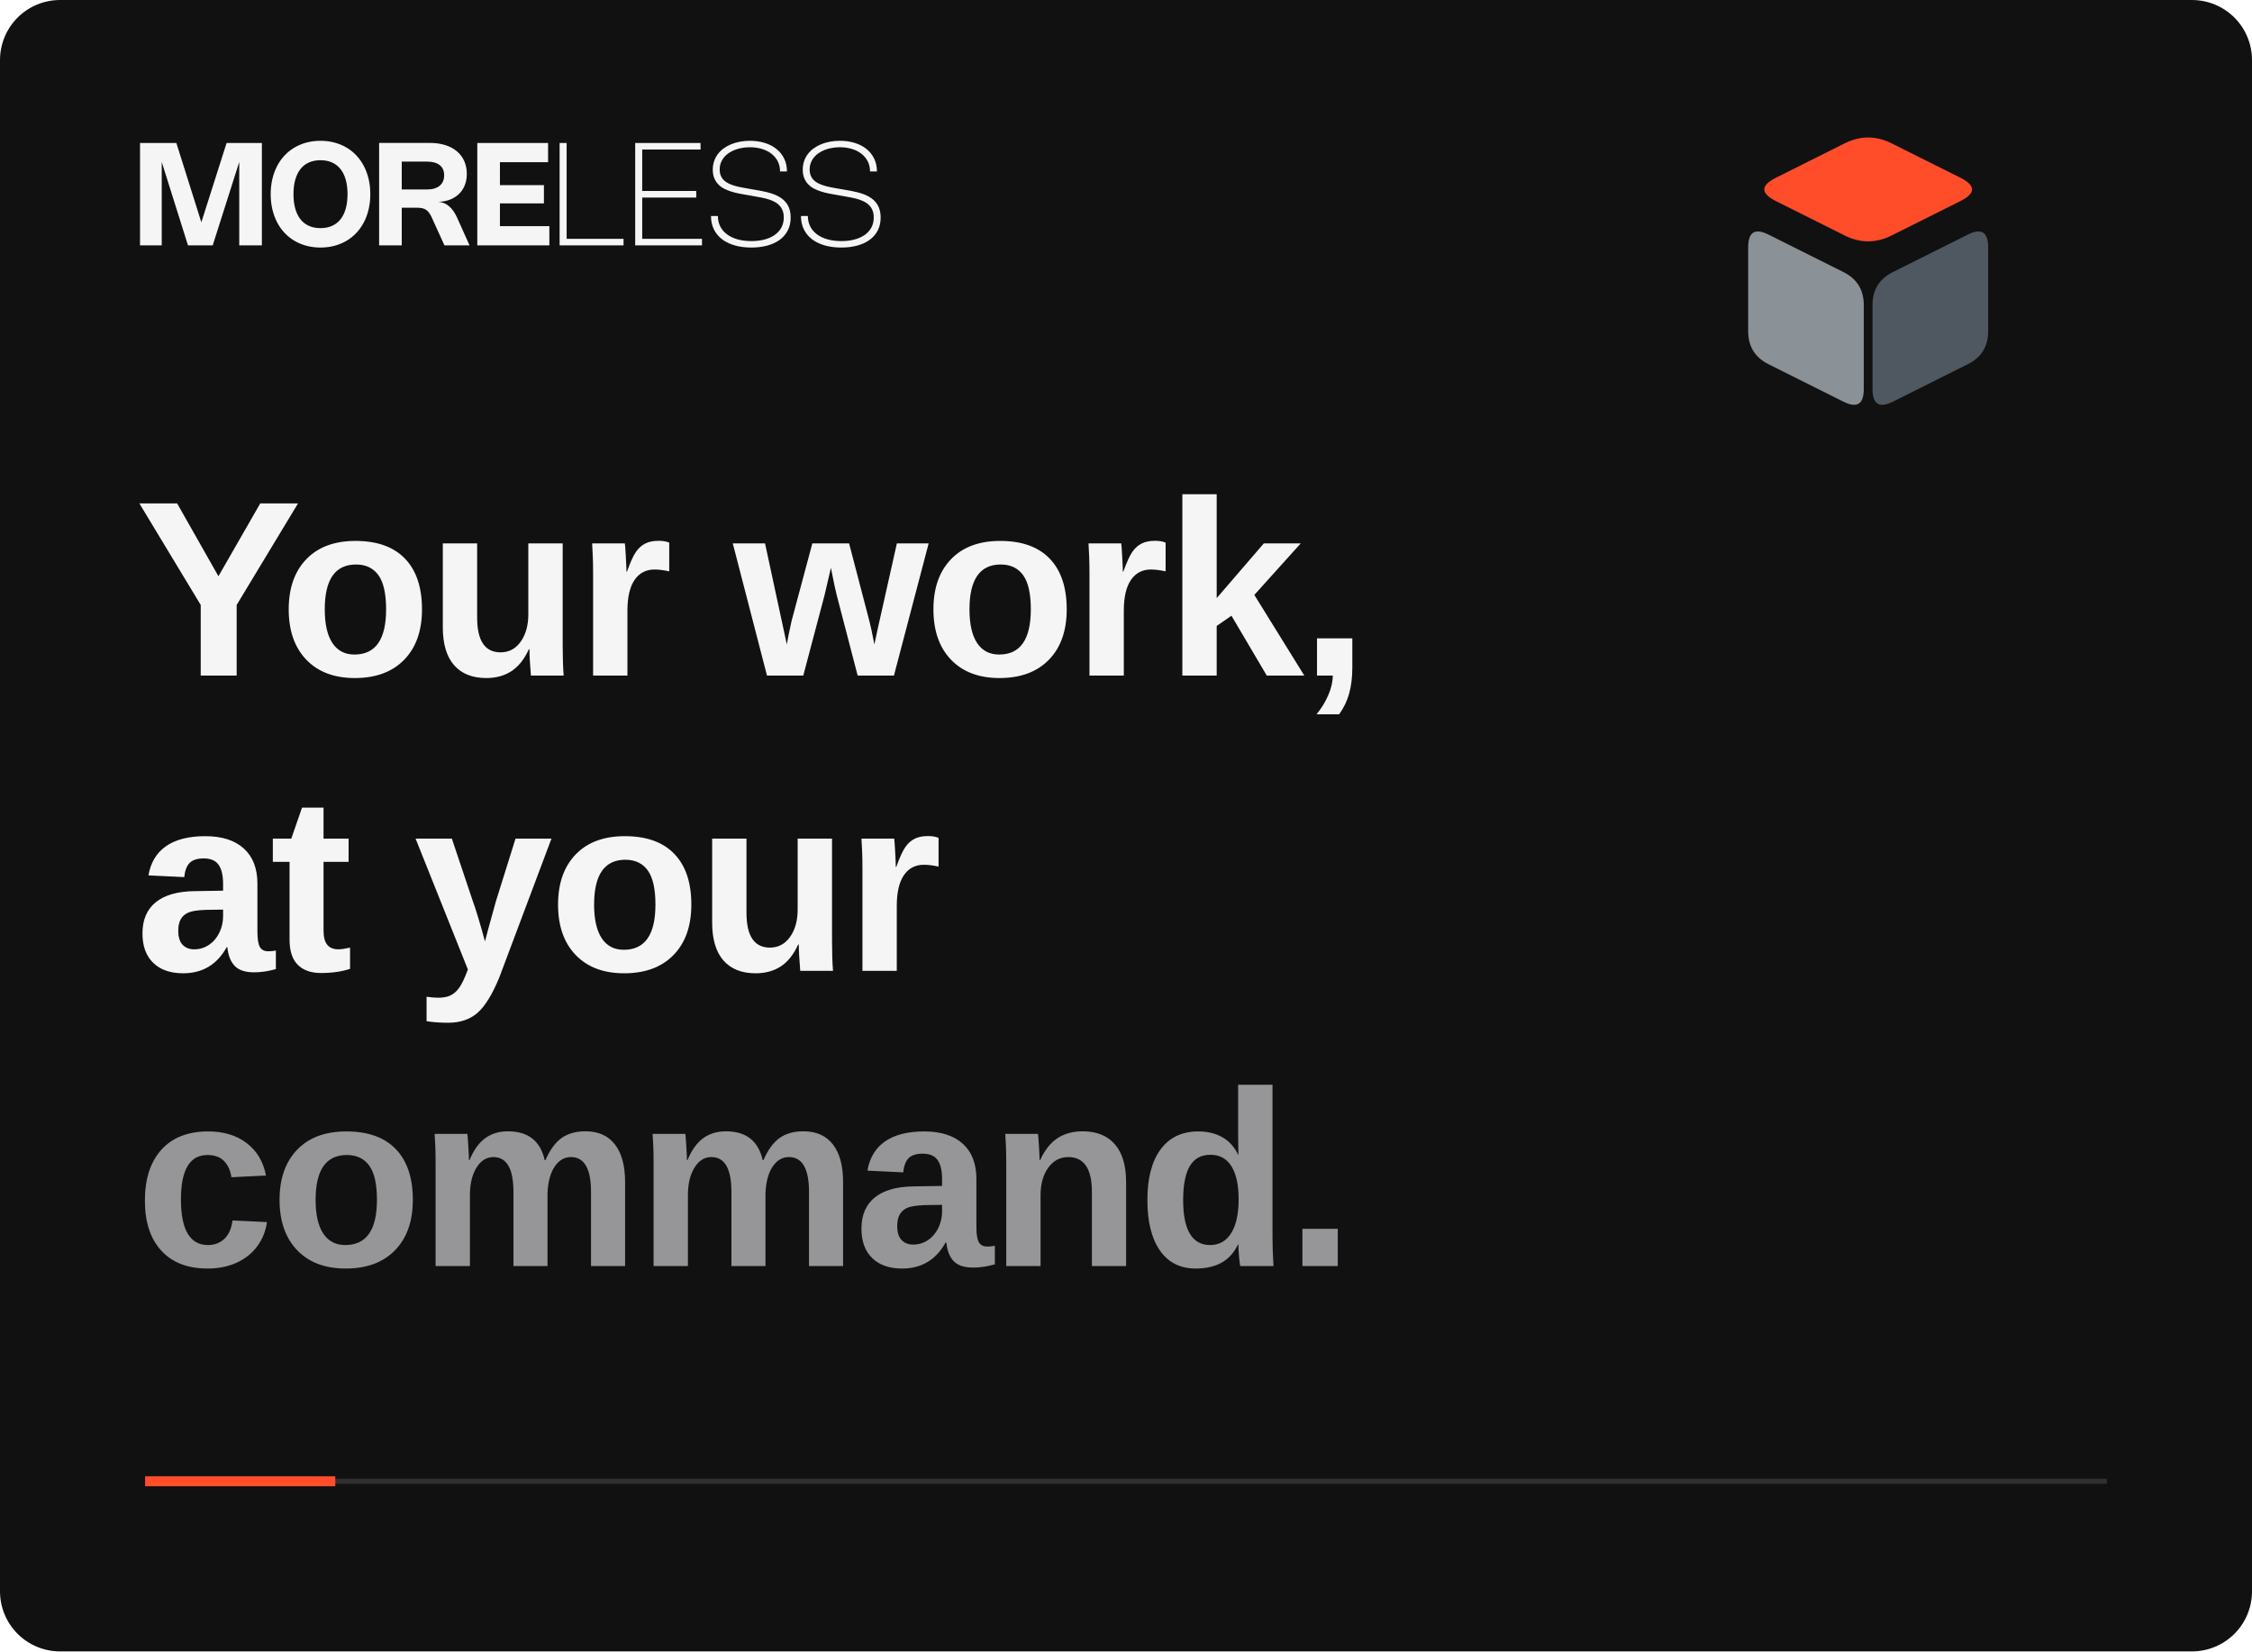
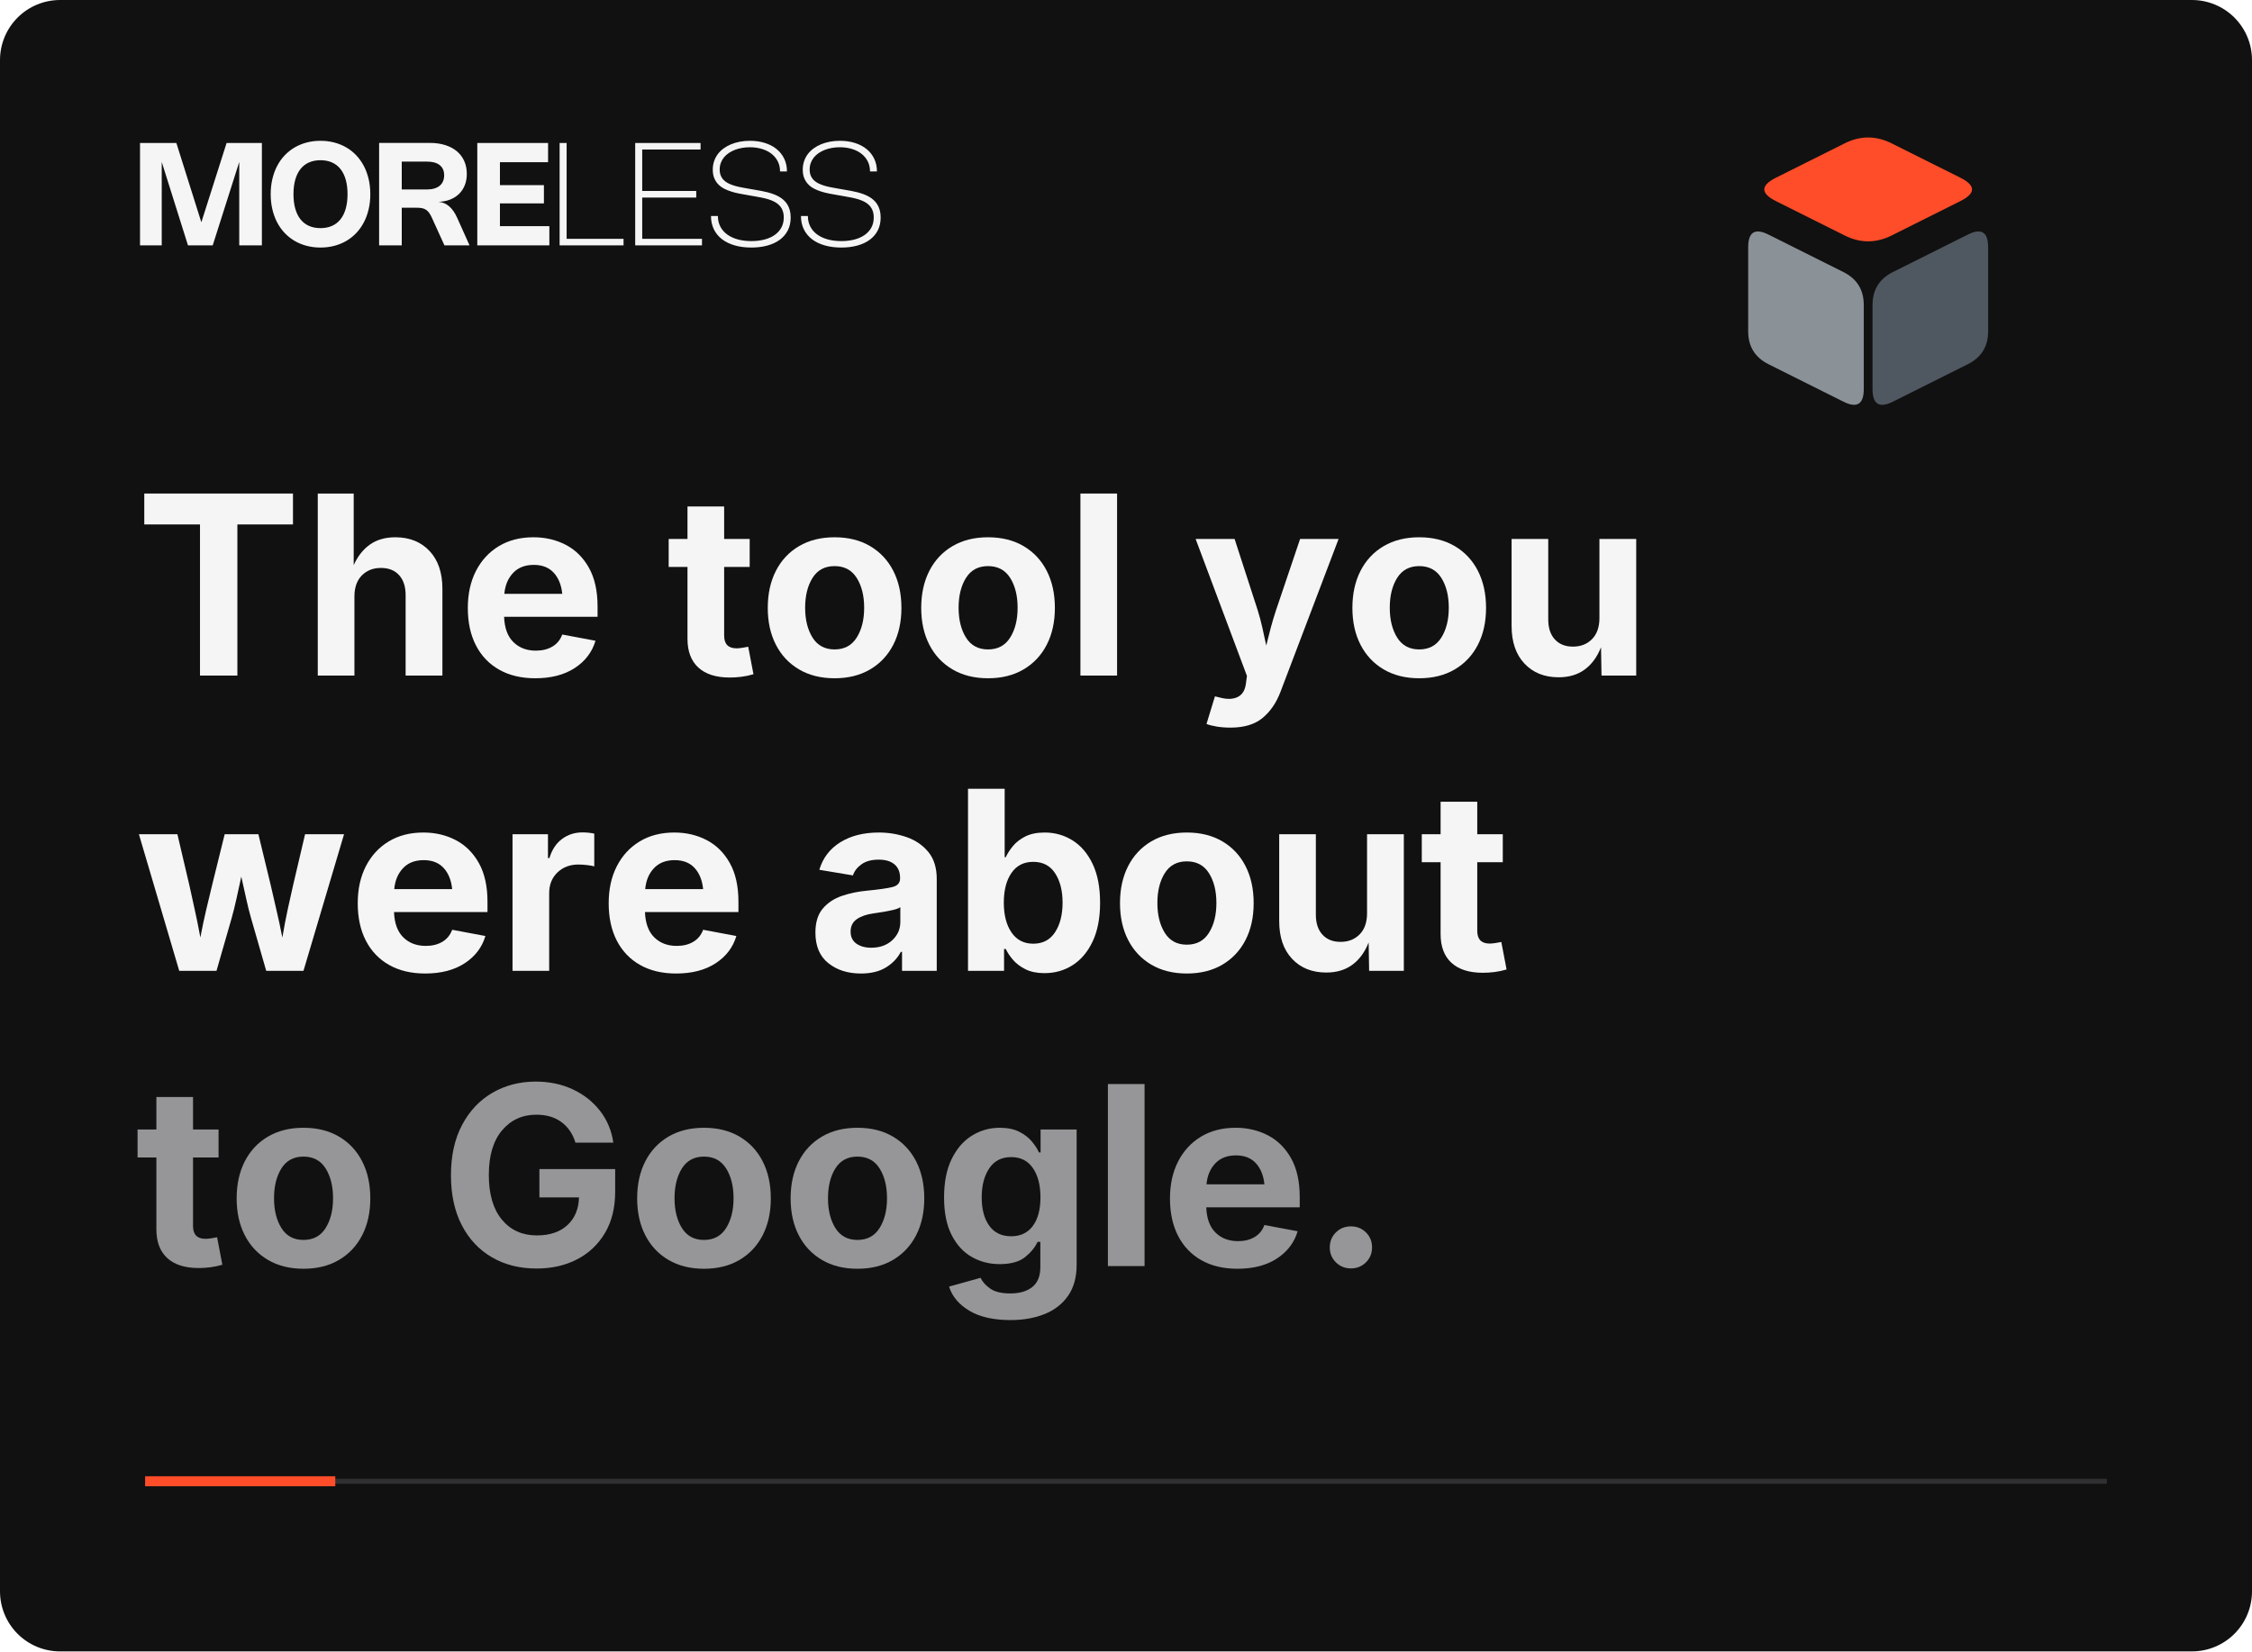
<svg xmlns="http://www.w3.org/2000/svg" width="900" height="660">
  <path fill="#111" d="M0 636L0 24Q0 23.411 0.029 22.822Q0.058 22.234 0.116 21.648Q0.173 21.061 0.26 20.478Q0.346 19.896 0.461 19.318Q0.576 18.74 0.719 18.168Q0.862 17.597 1.033 17.033Q1.204 16.469 1.403 15.915Q1.601 15.36 1.827 14.816Q2.052 14.271 2.304 13.739Q2.556 13.206 2.834 12.686Q3.112 12.167 3.415 11.662Q3.717 11.156 4.045 10.666Q4.372 10.176 4.723 9.703Q5.074 9.23 5.448 8.775Q5.822 8.319 6.217 7.883Q6.613 7.446 7.029 7.029Q7.446 6.613 7.883 6.217Q8.319 5.822 8.775 5.448Q9.23 5.074 9.703 4.723Q10.176 4.372 10.666 4.045Q11.156 3.717 11.662 3.415Q12.167 3.112 12.686 2.834Q13.206 2.556 13.739 2.304Q14.271 2.052 14.816 1.827Q15.36 1.601 15.915 1.403Q16.469 1.204 17.033 1.033Q17.597 0.862 18.168 0.719Q18.74 0.576 19.318 0.461Q19.896 0.346 20.478 0.26Q21.061 0.173 21.648 0.116Q22.234 0.058 22.822 0.029Q23.411 0 24 0L876 0Q876.589 0 877.178 0.029Q877.766 0.058 878.352 0.116Q878.939 0.173 879.521 0.26Q880.104 0.346 880.682 0.461Q881.26 0.576 881.831 0.719Q882.403 0.862 882.967 1.033Q883.531 1.204 884.085 1.403Q884.64 1.601 885.184 1.827Q885.729 2.052 886.261 2.304Q886.794 2.556 887.313 2.834Q887.833 3.112 888.338 3.415Q888.844 3.717 889.334 4.045Q889.823 4.372 890.297 4.723Q890.77 5.074 891.225 5.448Q891.681 5.822 892.117 6.217Q892.554 6.613 892.97 7.029Q893.387 7.446 893.783 7.883Q894.178 8.319 894.552 8.775Q894.926 9.23 895.277 9.703Q895.628 10.176 895.955 10.666Q896.282 11.156 896.585 11.662Q896.888 12.167 897.166 12.686Q897.444 13.206 897.696 13.739Q897.948 14.271 898.173 14.816Q898.398 15.36 898.597 15.915Q898.795 16.469 898.966 17.033Q899.138 17.597 899.281 18.168Q899.424 18.74 899.539 19.318Q899.654 19.896 899.74 20.478Q899.827 21.061 899.884 21.648Q899.942 22.234 899.971 22.822Q900 23.411 900 24L900 636Q900 636.589 899.971 637.178Q899.942 637.766 899.884 638.352Q899.827 638.939 899.74 639.521Q899.654 640.104 899.539 640.682Q899.424 641.26 899.281 641.831Q899.138 642.403 898.967 642.967Q898.796 643.531 898.597 644.085Q898.398 644.64 898.173 645.184Q897.948 645.729 897.696 646.261Q897.444 646.794 897.166 647.313Q896.888 647.833 896.585 648.338Q896.282 648.844 895.955 649.334Q895.628 649.823 895.277 650.297Q894.926 650.77 894.552 651.225Q894.178 651.681 893.783 652.117Q893.387 652.554 892.97 652.971Q892.554 653.387 892.117 653.783Q891.681 654.178 891.225 654.552Q890.77 654.926 890.297 655.277Q889.823 655.628 889.334 655.955Q888.844 656.282 888.338 656.585Q887.833 656.888 887.313 657.166Q886.794 657.444 886.261 657.696Q885.729 657.948 885.184 658.173Q884.64 658.399 884.085 658.597Q883.531 658.796 882.967 658.967Q882.403 659.138 881.831 659.281Q881.26 659.424 880.682 659.539Q880.104 659.654 879.522 659.74Q878.939 659.827 878.352 659.884Q877.766 659.942 877.178 659.971Q876.589 660 876 660L24 660Q23.411 660 22.822 659.971Q22.234 659.942 21.648 659.884Q21.061 659.827 20.478 659.74Q19.896 659.654 19.318 659.539Q18.74 659.424 18.168 659.281Q17.597 659.138 17.033 658.967Q16.469 658.796 15.915 658.597Q15.36 658.399 14.816 658.173Q14.271 657.948 13.739 657.696Q13.206 657.444 12.686 657.166Q12.167 656.888 11.662 656.585Q11.156 656.282 10.666 655.955Q10.176 655.628 9.703 655.277Q9.23 654.926 8.775 654.552Q8.319 654.178 7.883 653.783Q7.446 653.387 7.029 652.971Q6.613 652.554 6.217 652.117Q5.822 651.681 5.448 651.225Q5.074 650.77 4.723 650.297Q4.372 649.823 4.045 649.334Q3.717 648.844 3.415 648.338Q3.112 647.833 2.834 647.313Q2.556 646.794 2.304 646.261Q2.052 645.729 1.827 645.184Q1.601 644.64 1.403 644.085Q1.204 643.531 1.033 642.967Q0.862 642.403 0.719 641.831Q0.576 641.26 0.461 640.682Q0.346 640.104 0.26 639.521Q0.173 638.939 0.116 638.352Q0.058 637.766 0.029 637.178Q0 636.589 0 636Z" />
  <path fill="#F5F5F5" transform="matrix(0.1 0 0 0.1 54 48)" d="M506.598 91.334L506.598 500.74L416.129 500.74L416.129 167.35L310.051 500.74L211.285 500.74L106.348 167.21L106.348 500.74L19.598 500.74L19.598 91.334L164.754 91.334L264.676 408.412L365.598 91.334L506.598 91.334ZM541.803 296.037Q541.803 263.834 548.459 235.569C552.897 216.717 559.217 199.393 567.429 183.599Q579.738 159.898 597.491 141.147Q615.238 122.397 637.288 109.444Q659.332 96.494 685.459 89.615Q711.583 82.741 740.788 82.74Q769.989 82.741 796.116 89.615Q822.237 96.495 844.35 109.444Q866.475 122.397 884.147 141.147Q901.833 159.897 914.209 183.6C922.467 199.393 928.819 216.737 933.256 235.631Q939.913 263.976 939.913 296.037Q939.913 328.101 933.256 356.444C928.819 375.342 922.467 392.69 914.209 408.49Q901.832 432.179 884.147 450.928Q866.475 469.68 844.35 482.631Q822.237 495.586 796.116 502.459Q769.989 509.333 740.788 509.334Q711.582 509.333 685.459 502.459Q659.332 495.586 637.288 482.631Q615.238 469.68 597.491 450.928Q579.738 432.178 567.428 408.49Q555.115 384.79 548.459 356.444Q541.803 328.101 541.803 296.037M632.85 296.037Q632.85 328.82 640.069 354.162Q647.301 379.492 661.038 396.74C670.202 408.24 681.491 416.951 694.897 422.865Q715.017 431.741 740.787 431.74Q766.552 431.741 786.663 422.865C800.069 416.951 811.373 408.24 820.584 396.74Q834.414 379.491 841.631 354.162C846.451 337.268 848.866 317.892 848.866 296.037Q848.864 263.26 841.631 237.927Q834.413 212.585 820.584 195.334Q806.771 178.085 786.663 169.209C773.256 163.295 757.963 160.334 740.788 160.334C723.608 160.334 708.311 163.295 694.897 169.209Q674.787 178.085 661.037 195.334C651.881 206.834 644.889 221.034 640.069 237.928Q632.849 263.259 632.85 296.038M975.118 500.74L975.118 91.194L1177.68 91.194C1200.68 91.194 1221.313 94.108 1239.587 99.928Q1267.007 108.664 1286.117 124.772Q1305.225 140.867 1315.383 163.772Q1325.556 186.681 1325.555 215.022Q1325.555 239.788 1317.54 260.037Q1309.522 280.287 1294.696 294.819C1284.821 304.506 1272.891 312.096 1258.915 317.584Q1237.945 325.822 1212.04 326.678Q1236.507 328.4 1255.18 344.647Q1273.866 360.884 1287.337 391.084L1336.571 500.74L1236.227 500.74L1186.555 391.381Q1181.115 379.211 1175.525 371.271Q1169.945 363.321 1162.93 358.6C1158.25 355.444 1152.883 353.248 1146.82 352.006Q1137.741 350.147 1124.993 350.146L1065.587 350.146L1065.587 500.74L975.118 500.74ZM1167.228 277.147Q1183.257 277.147 1195.852 273.35Q1208.462 269.554 1217.18 262.334Q1225.91 255.103 1230.493 244.584Q1235.086 234.054 1235.087 220.6Q1235.085 194.117 1217.477 180.022Q1199.864 165.912 1167.087 165.912L1065.587 165.912L1065.587 277.147L1167.228 277.147ZM1650.349 91.334L1650.349 168.35L1457.959 168.35L1457.959 259.819L1633.755 259.819L1633.755 332.834L1457.958 332.834L1457.958 423.724L1655.505 423.724L1655.505 500.74L1367.489 500.74L1367.489 91.334L1650.349 91.334ZM1724.524 91.334L1724.524 474.537L1951.977 474.537L1951.977 500.74L1696.46 500.74L1696.46 91.334L1724.524 91.334ZM2259.756 91.334L2259.756 117.537L2026.568 117.537L2026.568 283.303L2242.568 283.303L2242.568 309.631L2026.568 309.631L2026.568 474.537L2265.474 474.537L2265.474 500.74L1998.506 500.74L1998.506 91.334L2259.756 91.334ZM2457.018 82.74Q2489.501 82.74 2516.705 91.272C2534.838 96.952 2550.444 105.084 2563.518 115.678Q2583.124 131.557 2594.08 154.256Q2605.032 176.945 2605.033 205.146L2577.393 205.146Q2577.391 182.805 2568.377 164.99Q2559.359 147.166 2543.252 134.569Q2527.157 121.978 2505.033 115.24C2490.291 110.752 2474.19 108.506 2456.721 108.506C2445.94 108.506 2435.463 109.393 2425.299 111.162Q2410.063 113.805 2396.674 119.037Q2383.28 124.257 2372.111 131.85Q2360.954 139.43 2353.002 149.319Q2345.062 159.195 2340.627 171.287C2337.667 179.35 2336.19 188.061 2336.19 197.412C2336.19 206.862 2337.666 215.069 2340.627 222.037Q2345.064 232.477 2352.94 240.209C2358.19 245.365 2364.416 249.689 2371.627 253.178Q2382.437 258.4 2395.315 262.256Q2408.204 266.116 2422.58 268.834Q2437.2 271.595 2451.861 274.131L2479.205 278.865Q2491.134 280.928 2503.033 283.162Q2515.283 285.45 2527.361 288.522Q2539.361 291.571 2550.986 295.834C2558.674 298.647 2565.947 301.987 2572.815 305.85Q2583.125 311.649 2591.783 319.381Q2600.439 327.102 2606.674 337.271Q2612.906 347.431 2616.408 360.241Q2619.907 373.054 2619.908 389.225Q2619.908 418.428 2608.378 440.835Q2596.858 463.242 2576.033 478.49Q2555.205 493.727 2526.283 501.522Q2497.375 509.333 2462.736 509.334Q2426.232 509.334 2396.456 500.803Q2366.686 492.289 2345.564 476.115Q2324.453 459.946 2312.923 436.475Q2301.405 412.992 2301.407 383.209L2329.032 383.209Q2329.03 406.835 2338.767 425.522Q2348.498 444.194 2366.11 457.084Q2383.718 469.964 2408.345 476.772C2424.76 481.302 2442.939 483.569 2462.876 483.569Q2490.796 483.571 2514.487 477.49Q2538.171 471.396 2555.487 459.444C2567.037 451.474 2576.057 441.624 2582.549 429.881Q2592.282 412.275 2592.282 389.225Q2592.28 373.193 2587.626 361.381Q2582.983 349.568 2574.814 340.991Q2566.657 332.401 2555.564 326.6Q2544.468 320.804 2531.439 316.725C2522.76 314.006 2513.626 311.717 2504.032 309.85Q2489.564 307.042 2475.049 304.49L2445.705 299.334Q2430.073 296.675 2414.502 293.678Q2398.645 290.647 2383.221 285.881Q2367.971 281.147 2354.377 274.209Q2340.784 267.271 2330.611 256.819C2323.838 249.849 2318.471 241.576 2314.502 231.99Q2308.563 217.602 2308.565 198.131Q2308.565 179.945 2313.861 164.35C2317.393 153.944 2322.354 144.47 2328.752 135.928Q2338.344 123.118 2351.862 113.24Q2365.392 103.366 2381.846 96.569Q2398.312 89.759 2417.346 86.256C2430.041 83.912 2443.268 82.74 2457.018 82.74M2816.608 82.74Q2849.091 82.74 2876.296 91.272C2894.428 96.952 2910.034 105.084 2923.108 115.678Q2942.713 131.557 2953.671 154.256Q2964.623 176.945 2964.624 205.146L2936.984 205.146C2936.984 190.252 2933.975 176.866 2927.967 164.99Q2918.951 147.166 2902.842 134.569Q2886.748 121.978 2864.624 115.24Q2842.513 108.507 2816.311 108.506C2805.53 108.506 2795.053 109.393 2784.889 111.162Q2769.654 113.805 2756.264 119.037Q2742.869 124.257 2731.702 131.85Q2720.544 139.43 2712.592 149.319Q2704.654 159.195 2700.217 171.287C2697.257 179.35 2695.78 188.061 2695.78 197.412Q2695.779 211.586 2700.217 222.037Q2704.655 232.477 2712.53 240.209Q2720.404 247.944 2731.217 253.178Q2742.027 258.4 2754.905 262.256C2763.499 264.83 2772.584 267.022 2782.171 268.834Q2796.79 271.595 2811.451 274.131L2838.796 278.865Q2850.725 280.928 2862.624 283.162Q2874.874 285.45 2886.951 288.522Q2898.952 291.571 2910.576 295.834C2918.263 298.647 2925.536 301.987 2932.404 305.85C2939.279 309.717 2945.599 314.225 2951.373 319.381Q2960.029 327.102 2966.263 337.271C2970.42 344.045 2973.662 351.701 2975.998 360.241Q2979.497 373.054 2979.498 389.225Q2979.498 418.428 2967.966 440.835Q2956.446 463.242 2935.623 478.49Q2914.793 493.727 2885.873 501.522C2866.599 506.729 2845.42 509.334 2822.326 509.334Q2785.822 509.334 2756.045 500.803Q2726.278 492.289 2705.154 476.115Q2684.044 459.946 2672.514 436.475Q2660.996 412.992 2660.998 383.209L2688.623 383.209Q2688.621 406.835 2698.357 425.522Q2708.088 444.194 2725.701 457.084Q2743.308 469.964 2767.935 476.772C2784.349 481.302 2802.529 483.569 2822.466 483.569Q2850.386 483.571 2874.076 477.49Q2897.761 471.396 2915.076 459.444C2926.626 451.474 2935.646 441.624 2942.138 429.881Q2951.872 412.275 2951.873 389.225C2951.873 378.537 2950.318 369.256 2947.216 361.381C2944.123 353.506 2939.849 346.709 2934.404 340.991Q2926.247 332.401 2915.154 326.6Q2904.058 320.804 2891.029 316.725C2882.349 314.006 2873.216 311.717 2863.623 309.85Q2849.154 307.042 2834.638 304.49L2805.295 299.334Q2789.662 296.675 2774.091 293.678Q2758.234 290.647 2742.811 285.881Q2727.559 281.147 2713.966 274.209Q2700.373 267.271 2690.201 256.819C2683.427 249.849 2678.061 241.576 2674.091 231.99Q2668.153 217.602 2668.154 198.131Q2668.154 179.945 2673.451 164.35Q2678.746 148.741 2688.341 135.928Q2697.933 123.118 2711.451 113.24Q2724.981 103.366 2741.435 96.569C2752.412 92.029 2764.248 88.592 2776.935 86.256Q2795.981 82.74 2816.607 82.74" />
  <path fill="#8A9197" transform="matrix(0.35 0 0 0.35 655.25 26)" d="M147.2 193.6L232.8 236.4Q256 248 256 274L256 370Q256 396 232.8 384.4L147.2 341.6Q124 330 124 304L124 208Q124 182 147.2 193.6Z" />
  <path fill="#4F5861" transform="matrix(0.35 0 0 0.35 658.75 26)" d="M364.8 193.6L279.2 236.4Q256 248 256 274L256 370Q256 396 279.2 384.4L364.8 341.6Q388 330 388 304L388 208Q388 182 364.8 193.6Z" />
  <path fill="#FF4D29" transform="matrix(0.35 0 0 0.35 657 12)" d="M282.8 129.4L361.2 168.6Q388 182 361.2 195.4L282.8 234.6Q256 248 229.2 234.6L150.8 195.4Q124 182 150.8 168.6L229.2 129.4Q256 116 282.8 129.4Z" />
-   <text x="54" y="270" fill="#F5F5F5" font-family="Arial, Helvetica, sans-serif" font-size="100" font-weight="700" letter-spacing="-1.8">Your work,</text>
-   <text x="54" y="388" fill="#F5F5F5" font-family="Arial, Helvetica, sans-serif" font-size="100" font-weight="700" letter-spacing="-1.8">at your</text>
-   <text x="54" y="506" fill="#969698" font-family="Arial, Helvetica, sans-serif" font-size="100" font-weight="700" letter-spacing="-1.8">command.</text>
+   <path fill="#F5F5F5" transform="translate(54 270)" d="M3.662 -60.4L3.662 -72.754L63.086 -72.754L63.086 -60.4L40.869 -60.4L40.869 0L25.928 0L25.928 -60.4L3.662 -60.4Z" />
+   <path fill="#F5F5F5" transform="translate(120.748 270)" d="M20.898 -31.592L20.898 0L6.25 0L6.25 -72.754L20.605 -72.754L20.605 -44.141Q22.998 -49.463 27.1 -52.368Q31.201 -55.273 37.256 -55.273Q45.752 -55.273 50.903 -49.805Q56.055 -44.336 56.055 -34.717L56.055 0L41.357 0L41.357 -32.178Q41.357 -37.256 38.745 -40.137Q36.133 -43.018 31.494 -43.018Q26.807 -43.018 23.853 -40.015Q20.898 -37.012 20.898 -31.592Z" />
+   <path fill="#F5F5F5" transform="translate(183.004 270)" d="M30.908 1.074Q22.559 1.074 16.504 -2.344Q10.449 -5.762 7.202 -12.061Q3.955 -18.359 3.955 -27.002Q3.955 -35.449 7.202 -41.797Q10.449 -48.145 16.333 -51.709Q22.217 -55.273 30.176 -55.273Q37.305 -55.273 43.115 -52.246Q48.926 -49.219 52.368 -43.066Q55.811 -36.914 55.811 -27.588L55.811 -23.486L18.457 -23.486Q18.701 -16.797 22.168 -13.379Q25.635 -9.961 31.152 -9.961Q35.01 -9.961 37.769 -11.597Q40.527 -13.232 41.699 -16.406L54.98 -13.916Q52.979 -7.129 46.704 -3.027Q40.43 1.074 30.908 1.074ZM18.555 -32.666L41.699 -32.666Q41.162 -37.988 38.281 -41.113Q35.4 -44.238 30.322 -44.238Q25.049 -44.238 22.021 -40.991Q18.994 -37.744 18.555 -32.666Z" />
+   <path fill="#F5F5F5" transform="translate(242.574 270)" d="" />
+   <path fill="#F5F5F5" transform="translate(266.256 270)" d="M33.35 -54.59L33.35 -43.408L23.145 -43.408L23.145 -15.967Q23.145 -10.889 28.125 -10.889Q28.955 -10.889 30.444 -11.108Q31.934 -11.328 32.764 -11.523L34.863 -0.537Q32.422 0.195 30.005 0.488Q27.588 0.781 25.391 0.781Q17.188 0.781 12.842 -3.198Q8.496 -7.178 8.496 -14.697L8.496 -43.408L0.977 -43.408L0.977 -54.59L8.496 -54.59L8.496 -67.578L23.145 -67.578L23.145 -54.59L33.35 -54.59Z" />
+   <path fill="#F5F5F5" transform="translate(302.877 270)" d="M30.664 1.074Q22.461 1.074 16.455 -2.466Q10.449 -6.006 7.202 -12.329Q3.955 -18.652 3.955 -27.051Q3.955 -35.498 7.202 -41.846Q10.449 -48.193 16.455 -51.733Q22.461 -55.273 30.664 -55.273Q38.867 -55.273 44.873 -51.733Q50.879 -48.193 54.126 -41.846Q57.373 -35.498 57.373 -27.051Q57.373 -18.652 54.126 -12.329Q50.879 -6.006 44.873 -2.466Q38.867 1.074 30.664 1.074ZM30.664 -10.449Q36.523 -10.449 39.502 -15.186Q42.48 -19.922 42.48 -27.1Q42.48 -34.326 39.502 -39.038Q36.523 -43.75 30.664 -43.75Q24.805 -43.75 21.851 -39.038Q18.896 -34.326 18.896 -27.1Q18.896 -19.922 21.851 -15.186Q24.805 -10.449 30.664 -10.449Z" />
+   <path fill="#F5F5F5" transform="translate(364.205 270)" d="M30.664 1.074Q22.461 1.074 16.455 -2.466Q10.449 -6.006 7.202 -12.329Q3.955 -18.652 3.955 -27.051Q3.955 -35.498 7.202 -41.846Q10.449 -48.193 16.455 -51.733Q22.461 -55.273 30.664 -55.273Q38.867 -55.273 44.873 -51.733Q50.879 -48.193 54.126 -41.846Q57.373 -35.498 57.373 -27.051Q57.373 -18.652 54.126 -12.329Q50.879 -6.006 44.873 -2.466Q38.867 1.074 30.664 1.074ZM30.664 -10.449Q36.523 -10.449 39.502 -15.186Q42.48 -19.922 42.48 -27.1Q42.48 -34.326 39.502 -39.038Q36.523 -43.75 30.664 -43.75Q24.805 -43.75 21.851 -39.038Q18.896 -34.326 18.896 -27.1Q18.896 -19.922 21.851 -15.186Q24.805 -10.449 30.664 -10.449Z" />
+   <path fill="#F5F5F5" transform="translate(425.533 270)" d="M20.898 -72.754L20.898 0L6.25 0L6.25 -72.754L20.898 -72.754Z" />
+   <path fill="#F5F5F5" transform="translate(452.633 270)" d="" />
+   <path fill="#F5F5F5" transform="translate(476.314 270)" d="M5.859 19.336L9.229 8.301L11.035 8.74Q15.479 9.961 18.311 8.569Q21.143 7.178 21.631 3.076L22.021 0.146L1.514 -54.59L17.09 -54.59L26.27 -26.27Q27.393 -22.705 28.174 -19.165Q28.955 -15.625 29.736 -12.012Q30.615 -15.674 31.567 -19.214Q32.52 -22.754 33.691 -26.27L43.262 -54.59L58.643 -54.59L35.449 6.445Q32.959 13.037 28.296 16.919Q23.633 20.801 15.43 20.801Q12.5 20.801 9.961 20.386Q7.422 19.971 5.859 19.336Z" />
+   <path fill="#F5F5F5" transform="translate(536.52 270)" d="M30.664 1.074Q22.461 1.074 16.455 -2.466Q10.449 -6.006 7.202 -12.329Q3.955 -18.652 3.955 -27.051Q3.955 -35.498 7.202 -41.846Q10.449 -48.193 16.455 -51.733Q22.461 -55.273 30.664 -55.273Q38.867 -55.273 44.873 -51.733Q50.879 -48.193 54.126 -41.846Q57.373 -35.498 57.373 -27.051Q57.373 -18.652 54.126 -12.329Q50.879 -6.006 44.873 -2.466Q38.867 1.074 30.664 1.074ZM30.664 -10.449Q36.523 -10.449 39.502 -15.186Q42.48 -19.922 42.48 -27.1Q42.48 -34.326 39.502 -39.038Q36.523 -43.75 30.664 -43.75Q24.805 -43.75 21.851 -39.038Q18.896 -34.326 18.896 -27.1Q18.896 -19.922 21.851 -15.186Q24.805 -10.449 30.664 -10.449Z" />
+   <path fill="#F5F5F5" transform="translate(597.848 270)" d="M25.049 0.684Q16.553 0.684 11.401 -4.785Q6.25 -10.254 6.25 -19.873L6.25 -54.59L20.898 -54.59L20.898 -22.412Q20.898 -17.334 23.535 -14.453Q26.172 -11.572 30.762 -11.572Q35.449 -11.572 38.403 -14.575Q41.357 -17.578 41.357 -22.998L41.357 -54.59L56.055 -54.59L56.055 0L42.188 0L41.992 -11.328Q39.697 -5.518 35.474 -2.417Q31.25 0.684 25.049 0.684Z" />
+   <path fill="#F5F5F5" transform="translate(54 388)" d="M17.627 0L1.514 -54.59L16.895 -54.59L21.631 -34.424Q22.607 -29.883 23.779 -24.658Q24.951 -19.434 26.074 -13.33Q27.197 -19.287 28.442 -24.536Q29.688 -29.785 30.811 -34.424L35.791 -54.59L49.268 -54.59L54.15 -34.424Q55.176 -29.785 56.421 -24.561Q57.666 -19.336 58.838 -13.281Q59.863 -19.336 60.986 -24.561Q62.109 -29.785 63.184 -34.424L67.92 -54.59L83.496 -54.59L67.285 0L52.393 0L46.338 -21.045Q45.312 -24.561 44.36 -28.955Q43.408 -33.35 42.432 -37.646Q41.504 -33.35 40.527 -28.931Q39.551 -24.512 38.574 -21.045L32.52 0L17.627 0Z" />
+   <path fill="#F5F5F5" transform="translate(139.01 388)" d="M30.908 1.074Q22.559 1.074 16.504 -2.344Q10.449 -5.762 7.202 -12.061Q3.955 -18.359 3.955 -27.002Q3.955 -35.449 7.202 -41.797Q10.449 -48.145 16.333 -51.709Q22.217 -55.273 30.176 -55.273Q37.305 -55.273 43.115 -52.246Q48.926 -49.219 52.368 -43.066Q55.811 -36.914 55.811 -27.588L55.811 -23.486L18.457 -23.486Q18.701 -16.797 22.168 -13.379Q25.635 -9.961 31.152 -9.961Q35.01 -9.961 37.769 -11.597Q40.527 -13.232 41.699 -16.406L54.98 -13.916Q52.979 -7.129 46.704 -3.027Q40.43 1.074 30.908 1.074ZM18.555 -32.666L41.699 -32.666Q41.162 -37.988 38.281 -41.113Q35.4 -44.238 30.322 -44.238Q25.049 -44.238 22.021 -40.991Q18.994 -37.744 18.555 -32.666Z" />
+   <path fill="#F5F5F5" transform="translate(198.58 388)" d="M6.25 0L6.25 -54.59L20.41 -54.59L20.41 -45.068L20.996 -45.068Q22.51 -50.098 26.05 -52.71Q29.59 -55.322 34.18 -55.322Q36.67 -55.322 38.916 -54.834L38.916 -41.748Q37.939 -42.041 36.06 -42.261Q34.18 -42.48 32.568 -42.48Q27.49 -42.48 24.194 -39.307Q20.898 -36.133 20.898 -31.055L20.898 0L6.25 0Z" />
+   <path fill="#F5F5F5" transform="translate(239.303 388)" d="M30.908 1.074Q22.559 1.074 16.504 -2.344Q10.449 -5.762 7.202 -12.061Q3.955 -18.359 3.955 -27.002Q3.955 -35.449 7.202 -41.797Q10.449 -48.145 16.333 -51.709Q22.217 -55.273 30.176 -55.273Q37.305 -55.273 43.115 -52.246Q48.926 -49.219 52.368 -43.066Q55.811 -36.914 55.811 -27.588L55.811 -23.486L18.457 -23.486Q18.701 -16.797 22.168 -13.379Q25.635 -9.961 31.152 -9.961Q35.01 -9.961 37.769 -11.597Q40.527 -13.232 41.699 -16.406L54.98 -13.916Q52.979 -7.129 46.704 -3.027Q40.43 1.074 30.908 1.074ZM18.555 -32.666L41.699 -32.666Q41.162 -37.988 38.281 -41.113Q35.4 -44.238 30.322 -44.238Q25.049 -44.238 22.021 -40.991Q18.994 -37.744 18.555 -32.666Z" />
+   <path fill="#F5F5F5" transform="translate(298.873 388)" d="" />
+   <path fill="#F5F5F5" transform="translate(322.555 388)" d="M21.484 1.074Q13.672 1.074 8.496 -3.052Q3.32 -7.178 3.32 -15.283Q3.32 -21.387 6.25 -24.854Q9.18 -28.32 13.867 -29.932Q18.555 -31.543 23.926 -32.031Q30.957 -32.715 34.058 -33.472Q37.158 -34.229 37.158 -36.914L37.158 -37.158Q37.158 -40.625 34.937 -42.529Q32.715 -44.434 28.613 -44.434Q24.365 -44.434 21.777 -42.603Q19.189 -40.771 18.311 -38.135L4.883 -40.381Q6.982 -47.461 13.257 -51.367Q19.531 -55.273 28.662 -55.273Q34.521 -55.273 39.819 -53.418Q45.117 -51.562 48.462 -47.485Q51.807 -43.408 51.807 -36.768L51.807 0L37.939 0L37.939 -7.568L37.451 -7.568Q35.449 -3.76 31.494 -1.343Q27.539 1.074 21.484 1.074ZM25.635 -9.229Q30.762 -9.229 34.009 -12.207Q37.256 -15.186 37.256 -19.531L37.256 -25.439Q36.377 -24.805 34.399 -24.341Q32.422 -23.877 30.225 -23.511Q28.027 -23.145 26.416 -22.949Q22.363 -22.363 19.873 -20.654Q17.383 -18.945 17.383 -15.674Q17.383 -12.5 19.702 -10.864Q22.021 -9.229 25.635 -9.229Z" />
+   <path fill="#F5F5F5" transform="translate(380.611 388)" d="M36.816 0.928Q32.373 0.928 29.297 -0.586Q26.221 -2.1 24.292 -4.321Q22.363 -6.543 21.338 -8.74L20.654 -8.74L20.654 0L6.25 0L6.25 -72.754L20.898 -72.754L20.898 -45.41L21.338 -45.41Q22.314 -47.559 24.194 -49.854Q26.074 -52.148 29.175 -53.711Q32.275 -55.273 36.914 -55.273Q42.969 -55.273 47.998 -52.148Q53.027 -49.023 56.03 -42.773Q59.033 -36.523 59.033 -27.197Q59.033 -18.115 56.104 -11.841Q53.174 -5.566 48.145 -2.319Q43.115 0.928 36.816 0.928ZM32.324 -10.84Q38.037 -10.84 41.04 -15.43Q44.043 -20.02 44.043 -27.246Q44.043 -34.424 41.064 -38.989Q38.086 -43.555 32.324 -43.555Q26.66 -43.555 23.608 -39.111Q20.557 -34.668 20.557 -27.246Q20.557 -19.824 23.633 -15.332Q26.709 -10.84 32.324 -10.84Z" />
+   <path fill="#F5F5F5" transform="translate(443.648 388)" d="M30.664 1.074Q22.461 1.074 16.455 -2.466Q10.449 -6.006 7.202 -12.329Q3.955 -18.652 3.955 -27.051Q3.955 -35.498 7.202 -41.846Q10.449 -48.193 16.455 -51.733Q22.461 -55.273 30.664 -55.273Q38.867 -55.273 44.873 -51.733Q50.879 -48.193 54.126 -41.846Q57.373 -35.498 57.373 -27.051Q57.373 -18.652 54.126 -12.329Q50.879 -6.006 44.873 -2.466Q38.867 1.074 30.664 1.074ZM30.664 -10.449Q36.523 -10.449 39.502 -15.186Q42.48 -19.922 42.48 -27.1Q42.48 -34.326 39.502 -39.038Q36.523 -43.75 30.664 -43.75Q24.805 -43.75 21.851 -39.038Q18.896 -34.326 18.896 -27.1Q18.896 -19.922 21.851 -15.186Q24.805 -10.449 30.664 -10.449Z" />
+   <path fill="#F5F5F5" transform="translate(504.977 388)" d="M25.049 0.684Q16.553 0.684 11.401 -4.785Q6.25 -10.254 6.25 -19.873L6.25 -54.59L20.898 -54.59L20.898 -22.412Q20.898 -17.334 23.535 -14.453Q26.172 -11.572 30.762 -11.572Q35.449 -11.572 38.403 -14.575Q41.357 -17.578 41.357 -22.998L41.357 -54.59L56.055 -54.59L56.055 0L42.188 0L41.992 -11.328Q39.697 -5.518 35.474 -2.417Q31.25 0.684 25.049 0.684Z" />
+   <path fill="#F5F5F5" transform="translate(567.232 388)" d="M33.35 -54.59L33.35 -43.408L23.145 -43.408L23.145 -15.967Q23.145 -10.889 28.125 -10.889Q28.955 -10.889 30.444 -11.108Q31.934 -11.328 32.764 -11.523L34.863 -0.537Q32.422 0.195 30.005 0.488Q27.588 0.781 25.391 0.781Q17.188 0.781 12.842 -3.198Q8.496 -7.178 8.496 -14.697L8.496 -43.408L0.977 -43.408L0.977 -54.59L8.496 -54.59L8.496 -67.578L23.145 -67.578L23.145 -54.59L33.35 -54.59Z" />
+   <path fill="#969698" transform="translate(54 506)" d="M33.35 -54.59L33.35 -43.408L23.145 -43.408L23.145 -15.967Q23.145 -10.889 28.125 -10.889Q28.955 -10.889 30.444 -11.108Q31.934 -11.328 32.764 -11.523L34.863 -0.537Q32.422 0.195 30.005 0.488Q27.588 0.781 25.391 0.781Q17.188 0.781 12.842 -3.198Q8.496 -7.178 8.496 -14.697L8.496 -43.408L0.977 -43.408L0.977 -54.59L8.496 -54.59L8.496 -67.578L23.145 -67.578L23.145 -54.59L33.35 -54.59Z" />
+   <path fill="#969698" transform="translate(90.6211 506)" d="M30.664 1.074Q22.461 1.074 16.455 -2.466Q10.449 -6.006 7.202 -12.329Q3.955 -18.652 3.955 -27.051Q3.955 -35.498 7.202 -41.846Q10.449 -48.193 16.455 -51.733Q22.461 -55.273 30.664 -55.273Q38.867 -55.273 44.873 -51.733Q50.879 -48.193 54.126 -41.846Q57.373 -35.498 57.373 -27.051Q57.373 -18.652 54.126 -12.329Q50.879 -6.006 44.873 -2.466Q38.867 1.074 30.664 1.074ZM30.664 -10.449Q36.523 -10.449 39.502 -15.186Q42.48 -19.922 42.48 -27.1Q42.48 -34.326 39.502 -39.038Q36.523 -43.75 30.664 -43.75Q24.805 -43.75 21.851 -39.038Q18.896 -34.326 18.896 -27.1Q18.896 -19.922 21.851 -15.186Q24.805 -10.449 30.664 -10.449Z" />
+   <path fill="#969698" transform="translate(151.949 506)" d="" />
+   <path fill="#969698" transform="translate(175.631 506)" d="M38.818 0.977Q28.613 0.977 20.898 -3.54Q13.184 -8.057 8.887 -16.406Q4.59 -24.756 4.59 -36.279Q4.59 -48.047 9.058 -56.445Q13.525 -64.844 21.216 -69.287Q28.906 -73.73 38.477 -73.73Q46.68 -73.73 53.32 -70.605Q59.961 -67.48 64.209 -61.987Q68.457 -56.494 69.482 -49.316L54.346 -49.316Q52.783 -54.541 48.779 -57.52Q44.775 -60.498 38.721 -60.498Q30.322 -60.498 25.024 -54.248Q19.727 -47.998 19.727 -36.426Q19.727 -24.854 24.951 -18.555Q30.176 -12.256 38.916 -12.256Q46.68 -12.256 51.123 -16.357Q55.566 -20.459 55.762 -27.441L39.941 -27.441L39.941 -38.77L70.215 -38.77L70.215 -29.688Q70.215 -20.117 66.162 -13.257Q62.109 -6.396 55.029 -2.71Q47.949 0.977 38.818 0.977Z" />
+   <path fill="#969698" transform="translate(250.68 506)" d="M30.664 1.074Q22.461 1.074 16.455 -2.466Q10.449 -6.006 7.202 -12.329Q3.955 -18.652 3.955 -27.051Q3.955 -35.498 7.202 -41.846Q10.449 -48.193 16.455 -51.733Q22.461 -55.273 30.664 -55.273Q38.867 -55.273 44.873 -51.733Q50.879 -48.193 54.126 -41.846Q57.373 -35.498 57.373 -27.051Q57.373 -18.652 54.126 -12.329Q50.879 -6.006 44.873 -2.466Q38.867 1.074 30.664 1.074ZM30.664 -10.449Q36.523 -10.449 39.502 -15.186Q42.48 -19.922 42.48 -27.1Q42.48 -34.326 39.502 -39.038Q36.523 -43.75 30.664 -43.75Q24.805 -43.75 21.851 -39.038Q18.896 -34.326 18.896 -27.1Q18.896 -19.922 21.851 -15.186Q24.805 -10.449 30.664 -10.449Z" />
+   <path fill="#969698" transform="translate(312.008 506)" d="M30.664 1.074Q22.461 1.074 16.455 -2.466Q10.449 -6.006 7.202 -12.329Q3.955 -18.652 3.955 -27.051Q3.955 -35.498 7.202 -41.846Q10.449 -48.193 16.455 -51.733Q22.461 -55.273 30.664 -55.273Q38.867 -55.273 44.873 -51.733Q50.879 -48.193 54.126 -41.846Q57.373 -35.498 57.373 -27.051Q57.373 -18.652 54.126 -12.329Q50.879 -6.006 44.873 -2.466Q38.867 1.074 30.664 1.074ZM30.664 -10.449Q36.523 -10.449 39.502 -15.186Q42.48 -19.922 42.48 -27.1Q42.48 -34.326 39.502 -39.038Q36.523 -43.75 30.664 -43.75Q24.805 -43.75 21.851 -39.038Q18.896 -34.326 18.896 -27.1Q18.896 -19.922 21.851 -15.186Q24.805 -10.449 30.664 -10.449Z" />
+   <path fill="#969698" transform="translate(373.336 506)" d="M30.518 21.582Q20.264 21.582 14.014 17.822Q7.764 14.062 5.957 8.203L18.555 4.688Q19.58 6.982 22.339 8.96Q25.098 10.938 30.42 10.938Q35.986 10.938 39.209 8.374Q42.432 5.811 42.432 0.391L42.432 -9.668L41.309 -9.668Q39.795 -6.348 36.304 -3.564Q32.812 -0.781 26.172 -0.781Q20.02 -0.781 14.99 -3.662Q9.961 -6.543 6.958 -12.451Q3.955 -18.359 3.955 -27.393Q3.955 -36.621 7.007 -42.822Q10.059 -49.023 15.112 -52.148Q20.166 -55.273 26.221 -55.273Q30.811 -55.273 33.936 -53.711Q37.061 -52.148 38.989 -49.854Q40.918 -47.559 41.895 -45.41L42.529 -45.41L42.529 -54.59L56.934 -54.59L56.934 -0.439Q56.934 6.934 53.54 11.841Q50.146 16.748 44.165 19.165Q38.184 21.582 30.518 21.582ZM30.762 -11.914Q36.377 -11.914 39.429 -16.04Q42.48 -20.166 42.48 -27.49Q42.48 -34.766 39.453 -39.16Q36.426 -43.555 30.762 -43.555Q25 -43.555 21.997 -39.038Q18.994 -34.521 18.994 -27.49Q18.994 -20.312 22.021 -16.113Q25.049 -11.914 30.762 -11.914Z" />
+   <path fill="#969698" transform="translate(436.52 506)" d="M20.898 -72.754L20.898 0L6.25 0L6.25 -72.754L20.898 -72.754Z" />
+   <path fill="#969698" transform="translate(463.619 506)" d="M30.908 1.074Q22.559 1.074 16.504 -2.344Q10.449 -5.762 7.202 -12.061Q3.955 -18.359 3.955 -27.002Q3.955 -35.449 7.202 -41.797Q10.449 -48.145 16.333 -51.709Q22.217 -55.273 30.176 -55.273Q37.305 -55.273 43.115 -52.246Q48.926 -49.219 52.368 -43.066Q55.811 -36.914 55.811 -27.588L55.811 -23.486L18.457 -23.486Q18.701 -16.797 22.168 -13.379Q25.635 -9.961 31.152 -9.961Q35.01 -9.961 37.769 -11.597Q40.527 -13.232 41.699 -16.406L54.98 -13.916Q52.979 -7.129 46.704 -3.027Q40.43 1.074 30.908 1.074ZM18.555 -32.666L41.699 -32.666Q41.162 -37.988 38.281 -41.113Q35.4 -44.238 30.322 -44.238Q25.049 -44.238 22.021 -40.991Q18.994 -37.744 18.555 -32.666Z" />
+   <path fill="#969698" transform="translate(523.189 506)" d="M16.699 0.928Q13.135 0.928 10.693 -1.489Q8.252 -3.906 8.252 -7.471Q8.252 -11.035 10.693 -13.452Q13.135 -15.869 16.699 -15.869Q20.264 -15.869 22.705 -13.452Q25.146 -11.035 25.146 -7.471Q25.146 -3.906 22.705 -1.489Q20.264 0.928 16.699 0.928Z" />
  <path fill="none" stroke="#303032" stroke-width="2" stroke-miterlimit="4" d="M58 592L842 592" />
  <path fill="none" stroke="#FF4D29" stroke-width="4" stroke-miterlimit="4" d="M58 592L134 592" />
</svg>
